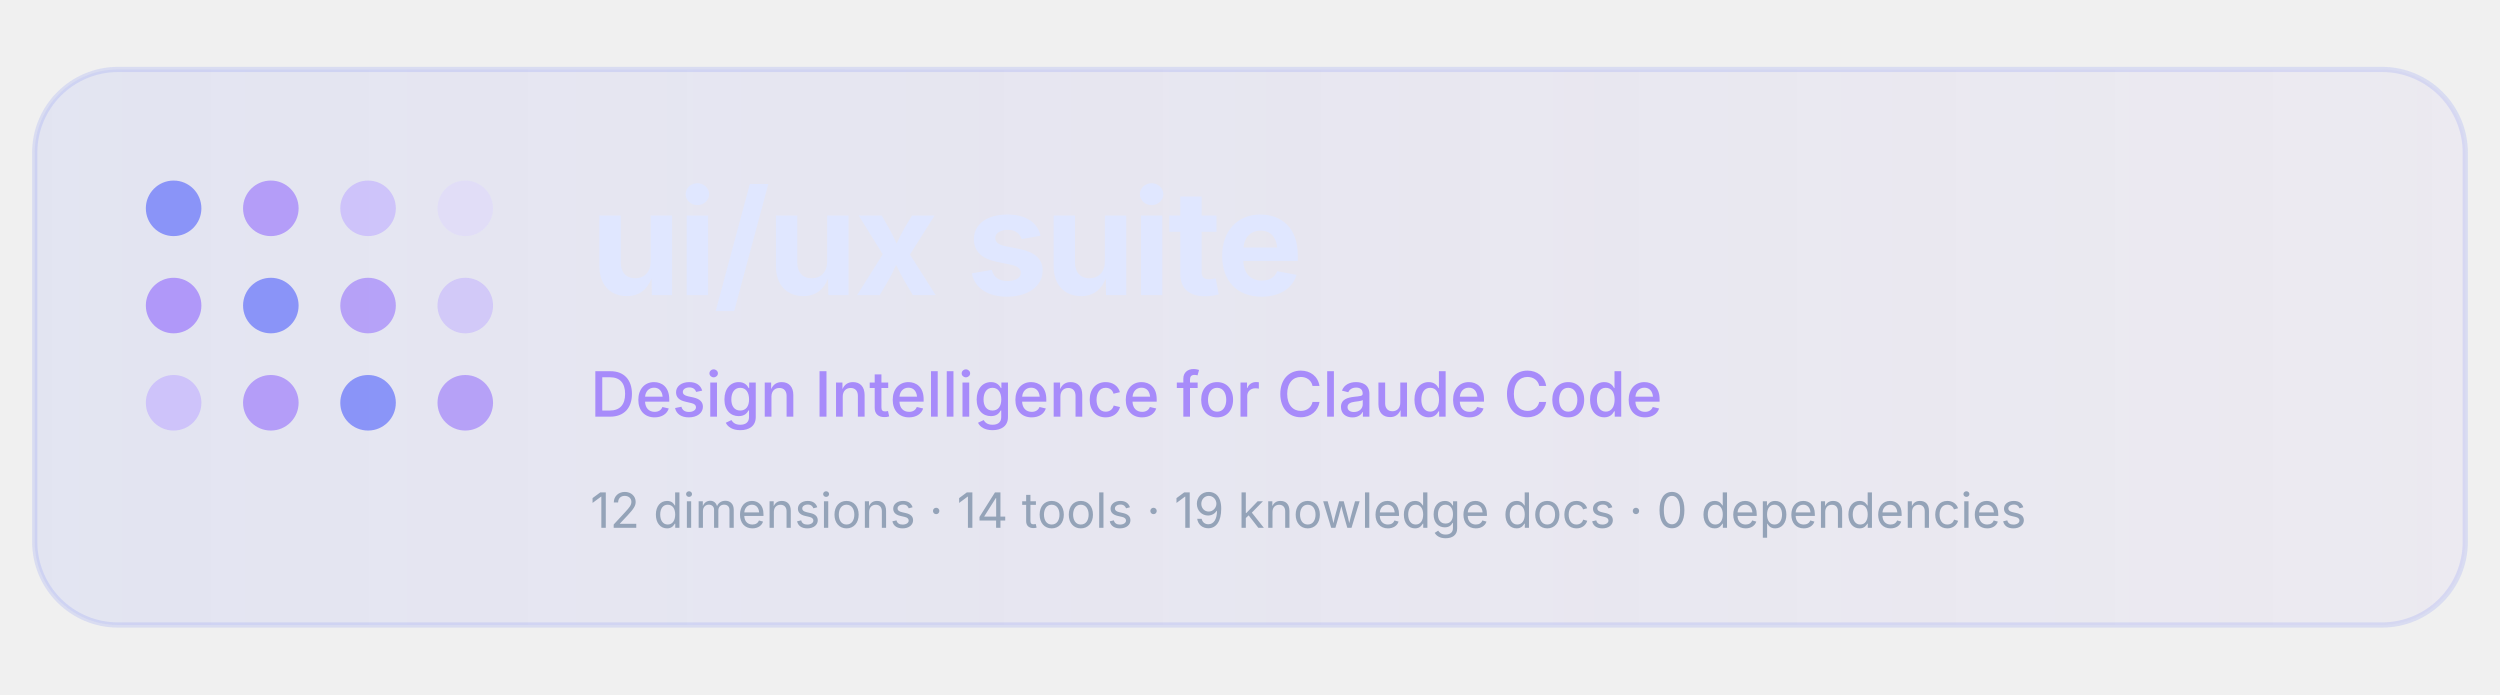
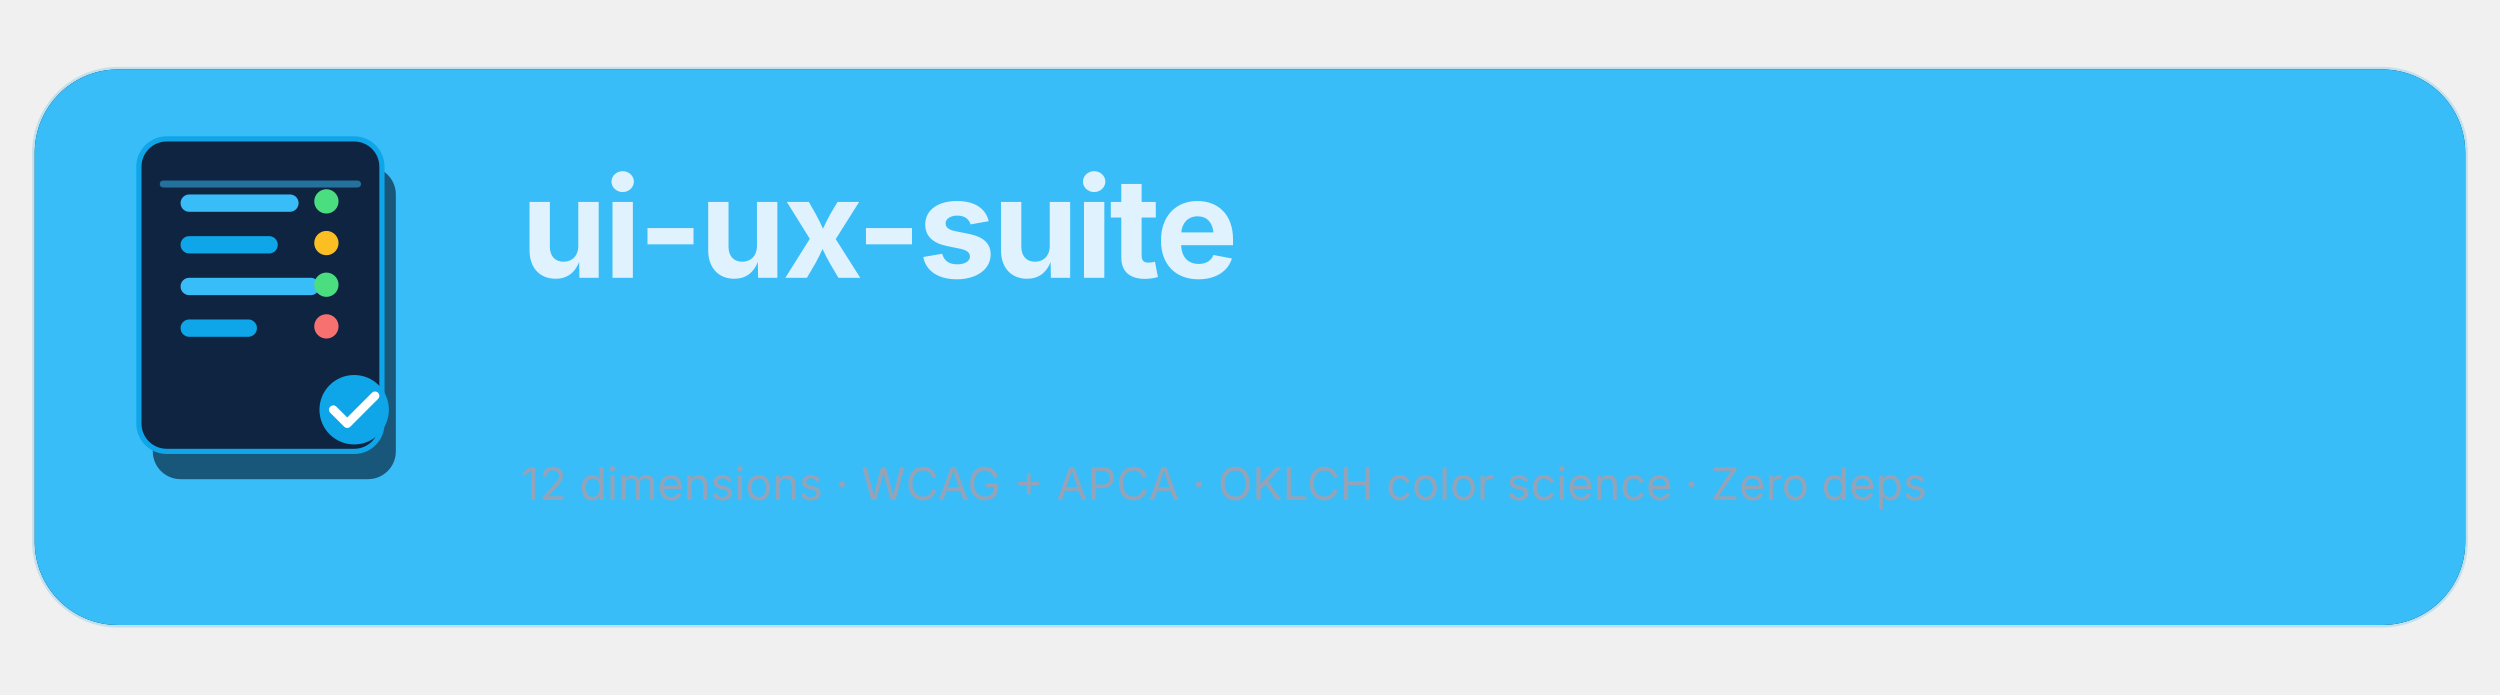
<svg xmlns="http://www.w3.org/2000/svg" viewBox="0 0 720 200" fill="none">
-   <defs>
-     <linearGradient id="grad1" x1="0%" y1="0%" x2="100%" y2="100%">
-       <stop offset="0%" style="stop-color:#818cf8;stop-opacity:1" />
-       <stop offset="100%" style="stop-color:#a78bfa;stop-opacity:1" />
-     </linearGradient>
-     <linearGradient id="grad2" x1="0%" y1="0%" x2="100%" y2="0%">
-       <stop offset="0%" style="stop-color:#818cf8;stop-opacity:0.12" />
-       <stop offset="100%" style="stop-color:#a78bfa;stop-opacity:0.06" />
-     </linearGradient>
-   </defs>
-   <rect x="10" y="20" width="700" height="160" rx="24" fill="url(#grad2)" stroke="#818cf8" stroke-width="1.5" stroke-opacity="0.2" />
-   <g transform="translate(50, 60)">
-     <circle cx="0" cy="0" r="8" fill="#818cf8" opacity="0.9" />
-     <circle cx="28" cy="0" r="8" fill="#a78bfa" opacity="0.8" />
-     <circle cx="56" cy="0" r="8" fill="#c4b5fd" opacity="0.7" />
-     <circle cx="84" cy="0" r="8" fill="#ddd6fe" opacity="0.5" />
-     <circle cx="0" cy="28" r="8" fill="#a78bfa" opacity="0.85" />
-     <circle cx="28" cy="28" r="8" fill="#818cf8" opacity="0.9" />
-     <circle cx="56" cy="28" r="8" fill="#a78bfa" opacity="0.75" />
-     <circle cx="84" cy="28" r="8" fill="#c4b5fd" opacity="0.6" />
-     <circle cx="0" cy="56" r="8" fill="#c4b5fd" opacity="0.7" />
-     <circle cx="28" cy="56" r="8" fill="#a78bfa" opacity="0.8" />
-     <circle cx="56" cy="56" r="8" fill="#818cf8" opacity="0.9" />
-     <circle cx="84" cy="56" r="8" fill="#a78bfa" opacity="0.75" />
+   <style>
+     @keyframes scan {
+       0%,100% { transform: translateY(0); opacity: 0.5; }
+       50% { transform: translateY(40px); opacity: 1; }
+     }
+     @keyframes pulse {
+       0%,100% { opacity: 0.2; }
+       50% { opacity: 0.9; }
+     }
+     @keyframes barGrow {
+       0%,100% { transform: scaleX(0.7); }
+       50% { transform: scaleX(1); }
+     }
+     @keyframes shimmer {
+       0%,100% { opacity: 0.03; }
+       50% { opacity: 0.08; }
+     }
+     .scan-line { animation: scan 3.5s ease-in-out infinite; }
+     .bar1 { animation: barGrow 2.5s ease-in-out infinite; transform-origin: left center; }
+     .bar2 { animation: barGrow 2.5s ease-in-out infinite 0.3s; transform-origin: left center; }
+     .bar3 { animation: barGrow 2.5s ease-in-out infinite 0.6s; transform-origin: left center; }
+     .bar4 { animation: barGrow 2.5s ease-in-out infinite 0.9s; transform-origin: left center; }
+     .dot1 { animation: pulse 2s ease-in-out infinite; }
+     .dot2 { animation: pulse 2s ease-in-out infinite 0.5s; }
+     .dot3 { animation: pulse 2s ease-in-out infinite 1s; }
+     .bg-shimmer { animation: shimmer 5s ease-in-out infinite; }
+   </style>
+   <rect x="10" y="20" width="700" height="160" rx="24" fill="#0a1628" stroke="#0ea5e9" stroke-width="1.5" stroke-opacity="0.2" />
+   <rect class="bg-shimmer" x="10" y="20" width="700" height="160" rx="24" fill="#38bdf8" />
+   <g transform="translate(40, 40)">
+     <rect x="4" y="8" width="70" height="90" rx="8" fill="#041225" opacity="0.6" />
+     <rect x="0" y="0" width="70" height="90" rx="8" fill="#0f2440" stroke="#0ea5e9" stroke-width="1.5" />
+     <rect class="bar1" x="12" y="16" width="34" height="5" rx="2.5" fill="#38bdf8" />
+     <rect class="bar2" x="12" y="28" width="28" height="5" rx="2.5" fill="#0ea5e9" />
+     <rect class="bar3" x="12" y="40" width="40" height="5" rx="2.5" fill="#38bdf8" />
+     <rect class="bar4" x="12" y="52" width="22" height="5" rx="2.5" fill="#0ea5e9" />
+     <circle class="dot1" cx="54" cy="18" r="3.5" fill="#4ade80" />
+     <circle class="dot2" cx="54" cy="30" r="3.5" fill="#fbbf24" />
+     <circle class="dot3" cx="54" cy="42" r="3.5" fill="#4ade80" />
+     <circle class="dot1" cx="54" cy="54" r="3.5" fill="#f87171" />
+     <rect class="scan-line" x="6" y="12" width="58" height="2" rx="1" fill="#38bdf8" opacity="0.5" />
+     <circle cx="62" cy="78" r="10" fill="#0ea5e9" />
+     <path d="M56 78 L60 82 L68 74" stroke="#ffffff" stroke-width="2.5" fill="none" stroke-linecap="round" stroke-linejoin="round" />
  </g>
-   <text x="170" y="85" font-family="system-ui, -apple-system, sans-serif" font-size="42" font-weight="700" fill="#e0e7ff" letter-spacing="-1">ui/ux suite</text>
-   <text x="170" y="120" font-family="system-ui, -apple-system, sans-serif" font-size="18" fill="#a78bfa" font-weight="500">Design Intelligence for Claude Code</text>
-   <text x="170" y="152" font-family="system-ui, -apple-system, sans-serif" font-size="14" fill="#94a3b8">12 dimensions · 14 tools · 19 knowledge docs · 0 dependencies</text>
+   <text x="150" y="80" font-family="system-ui, -apple-system, sans-serif" font-size="40" font-weight="700" fill="#e0f2fe" letter-spacing="-1">ui-ux-suite</text>
+   <text x="150" y="112" font-family="system-ui, -apple-system, sans-serif" font-size="17" fill="#38bdf8" font-weight="500">Design Quality, Measured. Not Guessed.</text>
+   <text x="150" y="144" font-family="system-ui, -apple-system, sans-serif" font-size="13" fill="#94a3b8">12 dimensions  ·  WCAG + APCA  ·  OKLCH color science  ·  Zero deps</text>
</svg>
